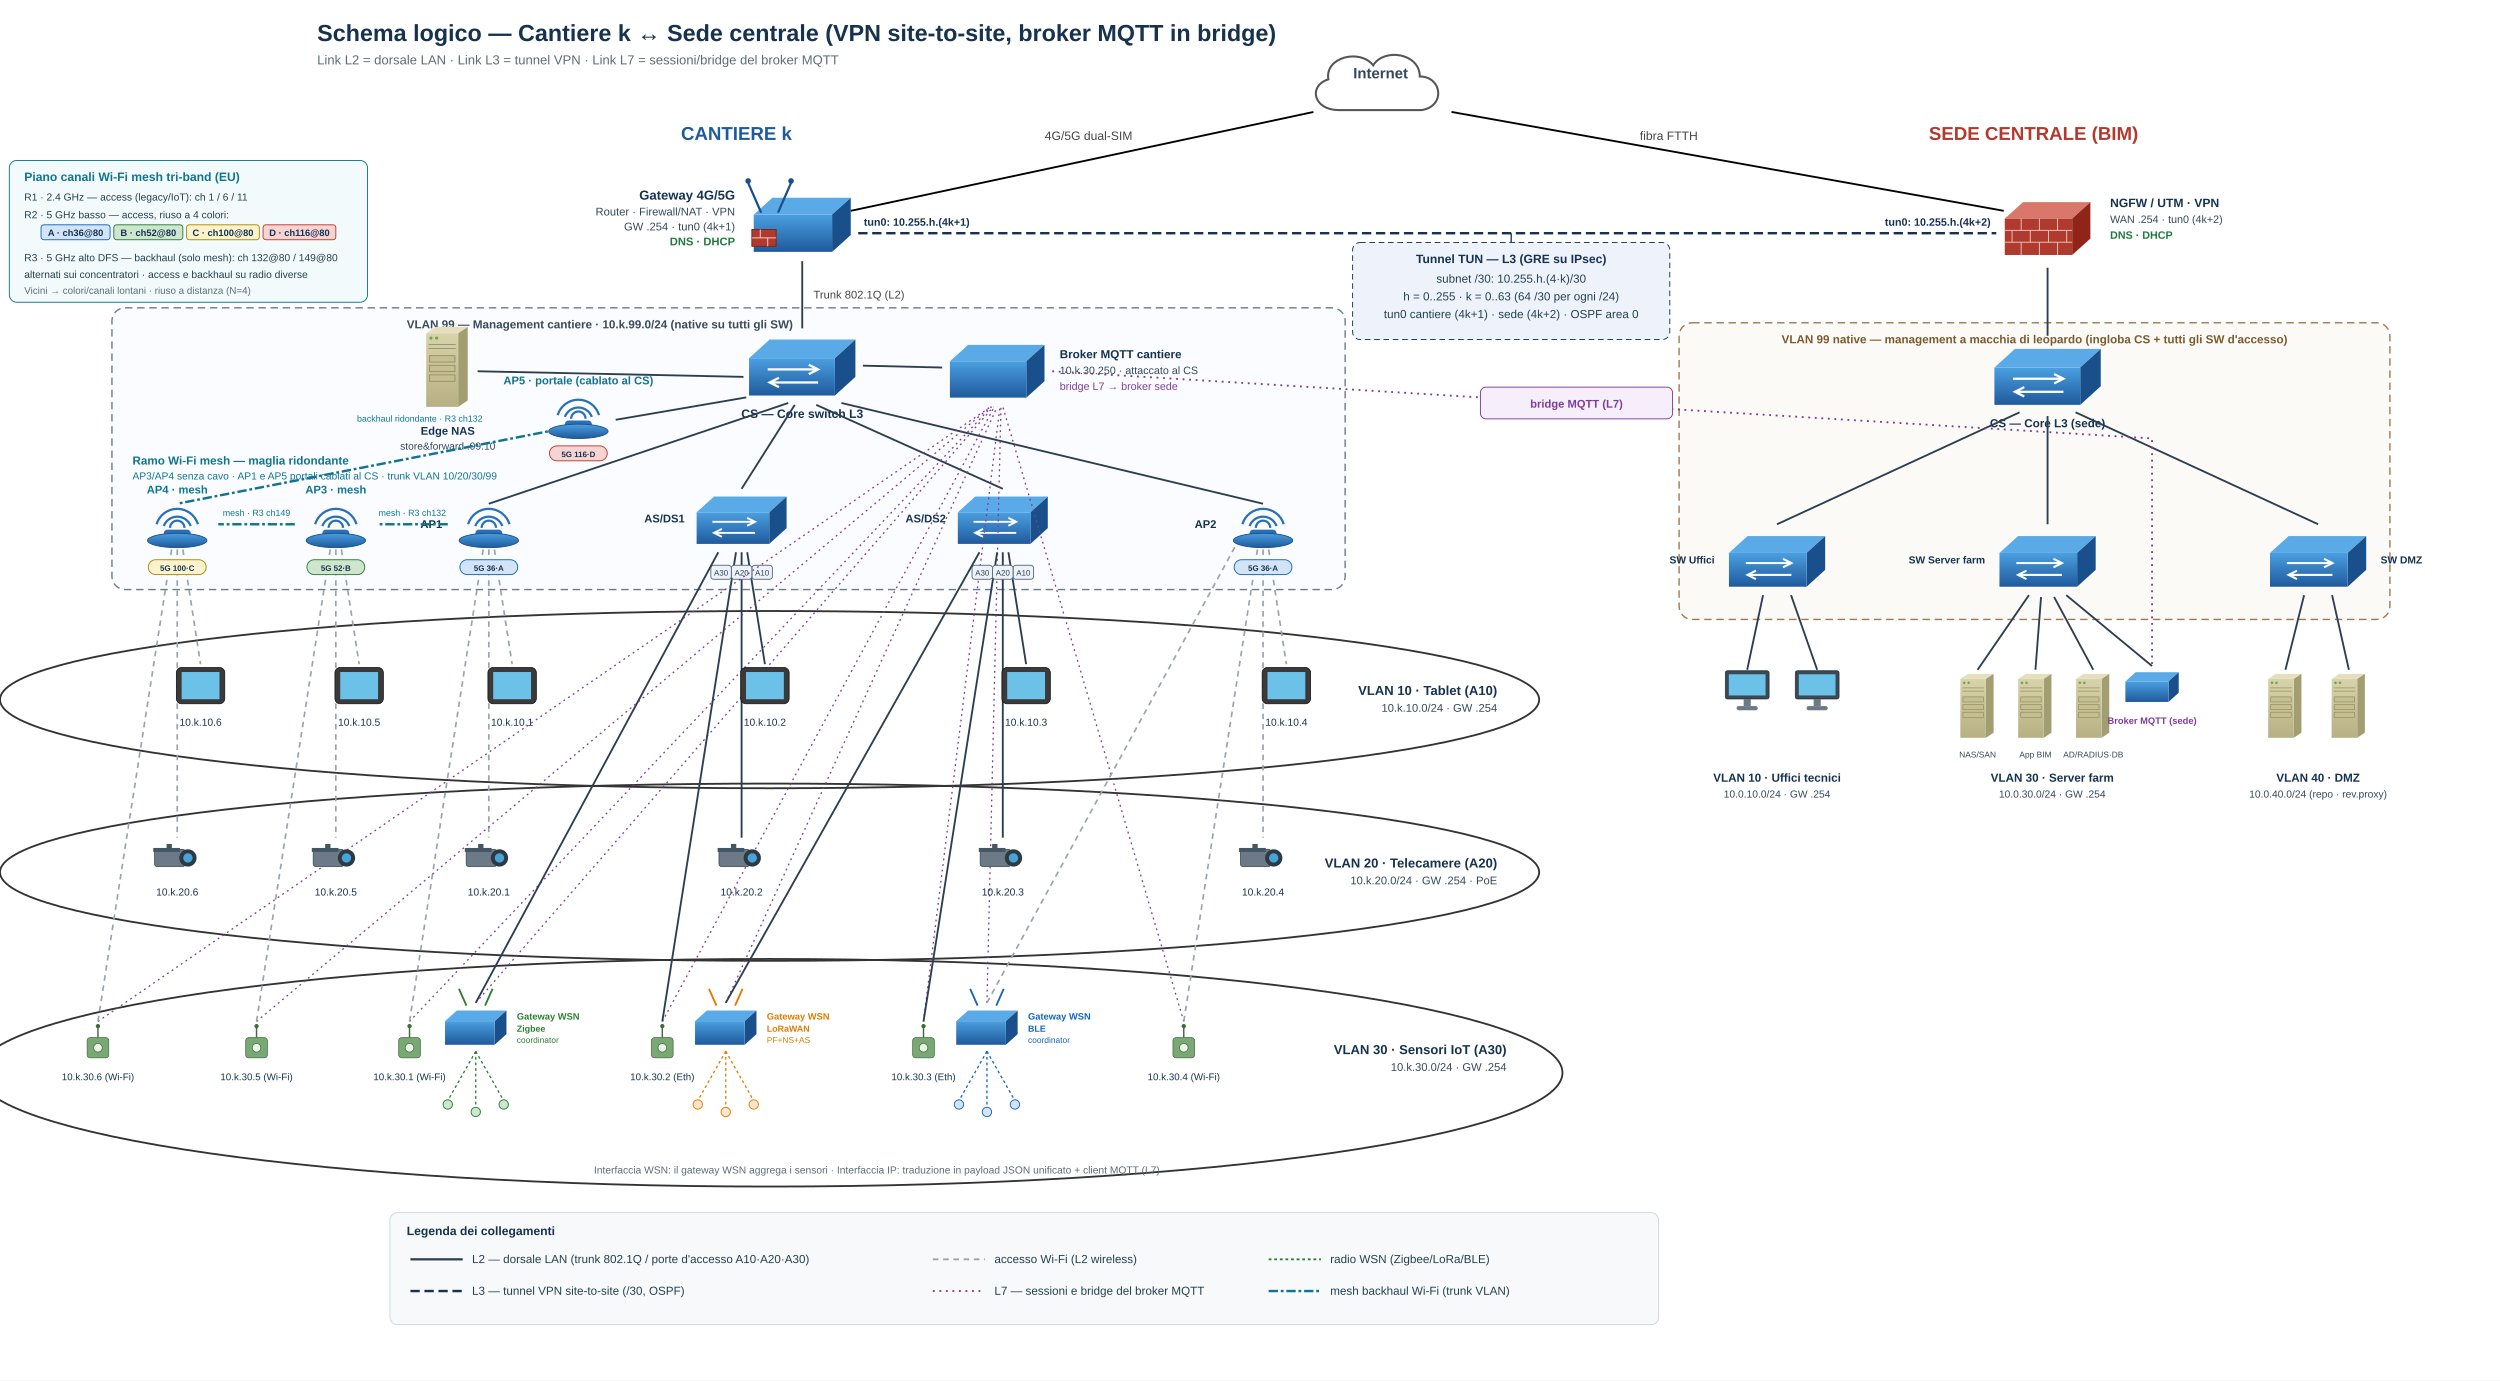
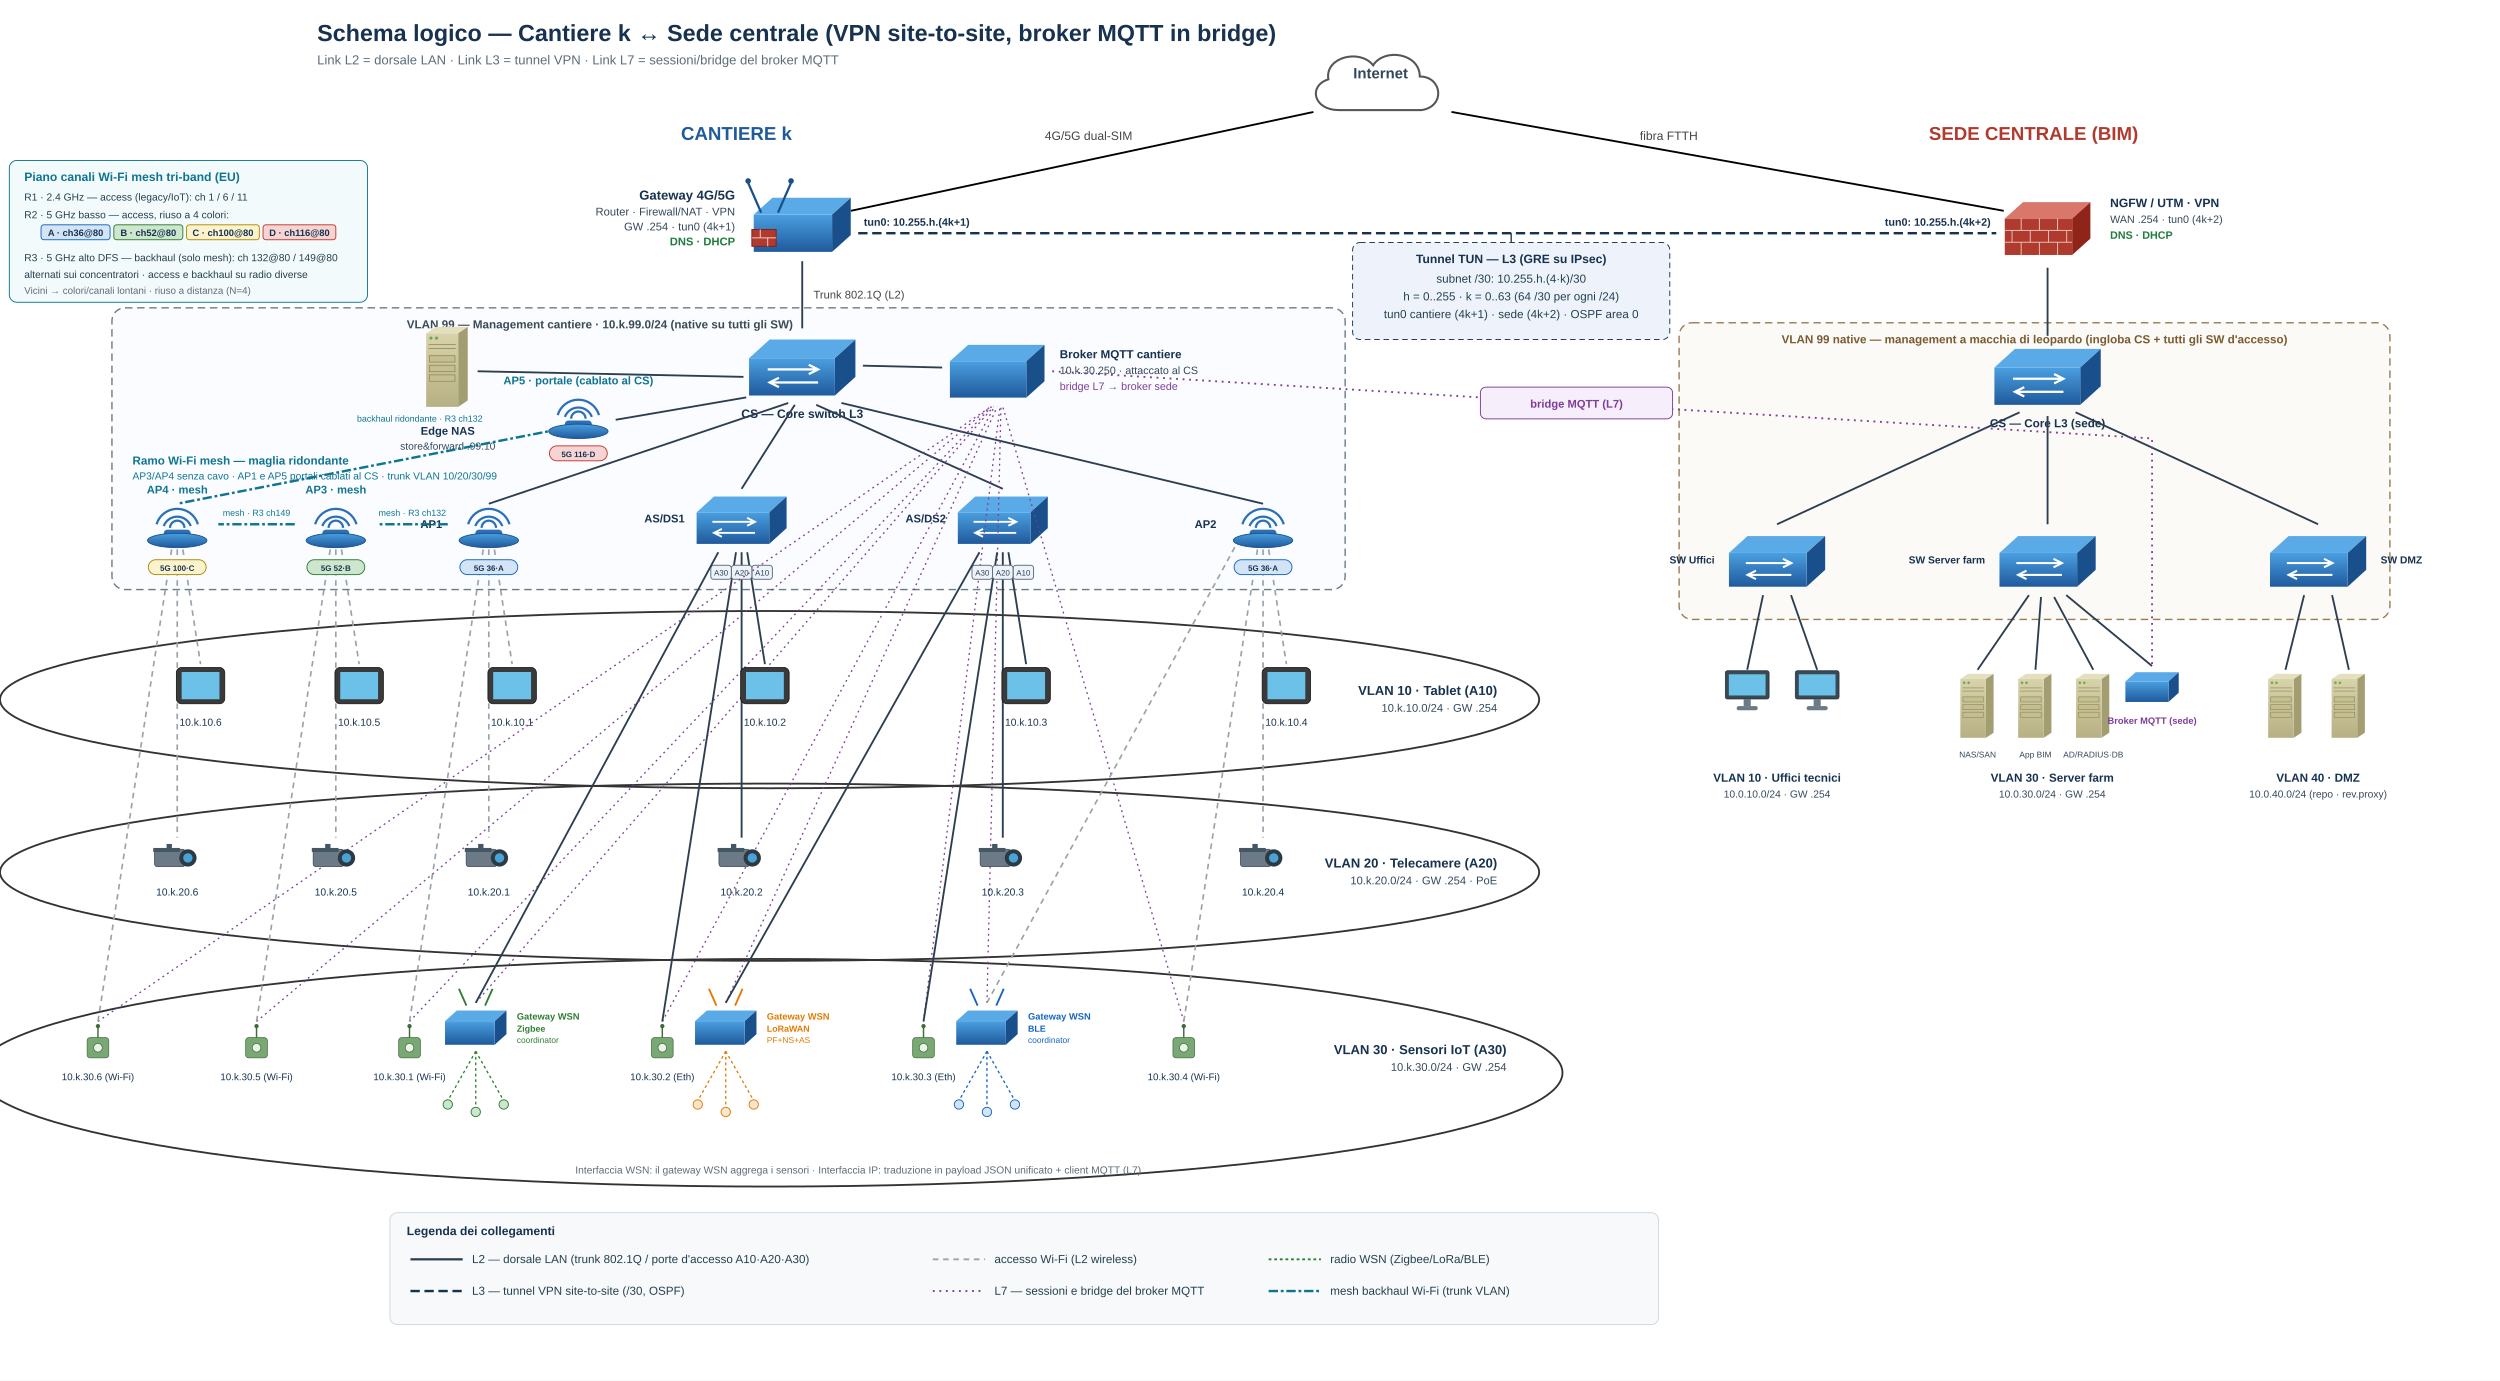
<svg xmlns="http://www.w3.org/2000/svg" viewBox="-300 0 2680 1480" font-family="'Segoe UI', Arial, sans-serif">
  <defs>
    <linearGradient id="gBlue" x1="0" y1="0" x2="0" y2="1">
      <stop offset="0" stop-color="#4a9fe0" />
      <stop offset="1" stop-color="#1f5a9c" />
    </linearGradient>
    <linearGradient id="gBeige" x1="0" y1="0" x2="0" y2="1">
      <stop offset="0" stop-color="#d8d3aa" />
      <stop offset="1" stop-color="#b6b083" />
    </linearGradient>
    <symbol id="sw" viewBox="0 0 130 84">
      <polygon points="8,34 30,14 122,14 100,34" fill="#5aaae8" />
      <polygon points="100,34 122,14 122,54 100,74" fill="#194f8a" />
      <rect x="8" y="34" width="92" height="40" fill="url(#gBlue)" />
      <path d="M28 46 H80 M72 41 L82 46 L72 51" stroke="#fff" stroke-width="2.4" fill="none" />
      <path d="M82 60 H30 M40 55 L30 60 L40 65" stroke="#fff" stroke-width="2.4" fill="none" />
    </symbol>
    <symbol id="box" viewBox="0 0 120 80">
      <polygon points="8,30 28,12 112,12 92,30" fill="#5aaae8" />
      <polygon points="92,30 112,12 112,52 92,70" fill="#194f8a" />
      <rect x="8" y="30" width="84" height="40" fill="url(#gBlue)" />
    </symbol>
    <symbol id="srv" viewBox="0 0 70 112">
      <polygon points="8,12 20,4 60,4 48,12" fill="#e4dfbf" />
      <polygon points="48,12 60,4 60,96 48,104" fill="#a39d72" />
      <rect x="8" y="12" width="40" height="92" fill="url(#gBeige)" />
      <circle cx="14" cy="18" r="2" fill="#6aa84f" />
      <circle cx="21" cy="18" r="2" fill="#6aa84f" />
      <line x1="11" y1="26" x2="45" y2="26" stroke="#8f8a5f" />
      <line x1="11" y1="31" x2="45" y2="31" stroke="#8f8a5f" />
      <rect x="12" y="40" width="32" height="8" fill="#c4be90" stroke="#8f8a5f" />
      <rect x="12" y="52" width="32" height="8" fill="#c4be90" stroke="#8f8a5f" />
      <rect x="12" y="64" width="32" height="8" fill="#c4be90" stroke="#8f8a5f" />
    </symbol>
    <symbol id="tab" viewBox="0 0 74 56">
      <rect x="5" y="4" width="64" height="48" rx="7" fill="#3a3a3a" stroke="#111" />
      <rect x="12" y="10" width="50" height="36" fill="#6cc1e8" />
    </symbol>
    <symbol id="cam" viewBox="0 0 84 56">
      <rect x="26" y="8" width="8" height="8" fill="#445663" />
      <rect x="8" y="16" width="46" height="26" rx="4" fill="#6b7a86" stroke="#2c3a44" />
      <rect x="6" y="14" width="40" height="6" fill="#445663" />
      <circle cx="58" cy="29" r="13" fill="#2c3a44" />
      <circle cx="58" cy="29" r="7" fill="#4aa3d6" />
    </symbol>
    <symbol id="sen" viewBox="0 0 44 56">
      <line x1="22" y1="22" x2="22" y2="7" stroke="#3f6b3a" stroke-width="2" />
      <circle cx="22" cy="6" r="3" fill="#3f6b3a" />
      <rect x="7" y="22" width="30" height="28" rx="4" fill="#7aa874" stroke="#3f6b3a" />
      <circle cx="22" cy="36" r="6" fill="#eaf3e7" stroke="#3f6b3a" />
    </symbol>
    <symbol id="ap" viewBox="0 0 90 56">
      <path d="M22 28 A24 24 0 0 1 68 28" stroke="#2b6fb5" stroke-width="2.5" fill="none" />
      <path d="M30 30 A16 16 0 0 1 60 30" stroke="#2b6fb5" stroke-width="2.5" fill="none" />
      <path d="M37 32 A8 8 0 0 1 53 32" stroke="#2b6fb5" stroke-width="2.5" fill="none" />
      <rect x="30" y="34" width="30" height="10" rx="4" fill="#2b6fb5" />
      <ellipse cx="45" cy="46" rx="33" ry="8" fill="url(#gBlue)" stroke="#194f8a" />
    </symbol>
    <symbol id="pc" viewBox="0 0 74 66">
      <rect x="6" y="4" width="62" height="40" rx="3" fill="#3a4a55" stroke="#1f2b33" />
      <rect x="11" y="9" width="52" height="30" fill="#6cc1e8" />
      <rect x="32" y="44" width="10" height="10" fill="#6b7a86" />
      <rect x="22" y="54" width="30" height="6" rx="3" fill="#6b7a86" />
    </symbol>
    <symbol id="fw" viewBox="0 0 110 84">
      <polygon points="8,30 28,12 102,12 82,30" fill="#d9776b" />
      <polygon points="82,30 102,12 102,52 82,70" fill="#8f2419" />
      <rect x="8" y="30" width="74" height="40" fill="#b03a2e" />
      <line x1="8" y1="43" x2="82" y2="43" stroke="#e8c9c2" />
      <line x1="8" y1="56" x2="82" y2="56" stroke="#e8c9c2" />
      <line x1="26" y1="30" x2="26" y2="43" stroke="#e8c9c2" />
      <line x1="46" y1="30" x2="46" y2="43" stroke="#e8c9c2" />
      <line x1="66" y1="30" x2="66" y2="43" stroke="#e8c9c2" />
      <line x1="16" y1="43" x2="16" y2="56" stroke="#e8c9c2" />
      <line x1="36" y1="43" x2="36" y2="56" stroke="#e8c9c2" />
      <line x1="56" y1="43" x2="56" y2="56" stroke="#e8c9c2" />
      <line x1="76" y1="43" x2="76" y2="56" stroke="#e8c9c2" />
      <line x1="26" y1="56" x2="26" y2="70" stroke="#e8c9c2" />
      <line x1="46" y1="56" x2="46" y2="70" stroke="#e8c9c2" />
      <line x1="66" y1="56" x2="66" y2="70" stroke="#e8c9c2" />
    </symbol>
    <symbol id="cloud" viewBox="0 0 200 120">
      <path d="M55 100 C28 100 22 74 44 67 C40 43 78 34 92 52 C104 33 142 39 142 64 C166 64 170 96 144 100 Z" fill="#fff" stroke="#555" stroke-width="2.2" />
    </symbol>
  </defs>
  <rect x="-300" y="0" width="2680" height="1480" fill="#ffffff" />
  <text x="40" y="44" font-size="25" font-weight="700" fill="#16324f">Schema logico — Cantiere k ↔ Sede centrale (VPN site-to-site, broker MQTT in bridge)</text>
  <text x="40" y="69" font-size="14" fill="#5b6b78">Link L2 = dorsale LAN · Link L3 = tunnel VPN · Link L7 = sessioni/bridge del broker MQTT</text>
  <text x="430" y="150" font-size="20" font-weight="700" fill="#1f5a9c">CANTIERE k</text>
  <text x="1880" y="150" font-size="20" font-weight="700" fill="#b03a2e" text-anchor="middle">SEDE CENTRALE (BIM)</text>
  <use href="#cloud" x="1080" y="18" width="200" height="120" />
  <text x="1180" y="84" font-size="16" font-weight="600" text-anchor="middle" fill="#33475a">Internet</text>
  <line x1="612" y1="226" x2="1108" y2="120" stroke="#000" stroke-width="2" />
  <text x="820" y="150" font-size="13" fill="#444">4G/5G dual-SIM</text>
  <line x1="1848" y1="226" x2="1256" y2="120" stroke="#000" stroke-width="2" />
  <text x="1520" y="150" font-size="13" text-anchor="end" fill="#444">fibra FTTH</text>
  <line x1="620" y1="250" x2="1840" y2="250" stroke="#16324f" stroke-width="2.6" stroke-dasharray="10 5" />
  <text x="626" y="242" font-size="11.5" font-weight="700" fill="#16324f">tun0: 10.255.h.(4k+1)</text>
  <text x="1834" y="242" font-size="11.5" font-weight="700" text-anchor="end" fill="#16324f">tun0: 10.255.h.(4k+2)</text>
  <line x1="1320" y1="250" x2="1320" y2="260" stroke="#16324f" stroke-width="1.4" />
  <rect x="1150" y="260" width="340" height="104" rx="8" fill="#eef3fb" stroke="#16324f" stroke-dasharray="6 4" />
  <text x="1320" y="282" font-size="13" font-weight="700" text-anchor="middle" fill="#16324f">Tunnel TUN — L3 (GRE su IPsec)</text>
  <text x="1320" y="303" font-size="12.5" text-anchor="middle" fill="#23404f">subnet /30: 10.255.h.(4·k)/30</text>
  <text x="1320" y="322" font-size="12.5" text-anchor="middle" fill="#23404f">h = 0..255 · k = 0..63  (64 /30 per ogni /24)</text>
  <text x="1320" y="341" font-size="12.5" text-anchor="middle" fill="#23404f">tun0 cantiere (4k+1) · sede (4k+2) · OSPF area 0</text>
  <rect x="-180" y="330" width="1322" height="302" rx="14" fill="#fafcff" stroke="#6a7b88" stroke-width="1.5" stroke-dasharray="8 5" />
  <text x="136" y="352" font-size="12.5" font-weight="700" fill="#3a4a56">VLAN 99 — Management cantiere · 10.k.99.0/24 (native su tutti gli SW)</text>
  <rect x="1500" y="346" width="762" height="318" rx="14" fill="#fbfaf7" stroke="#9a7b55" stroke-width="1.5" stroke-dasharray="8 5" />
  <text x="1881" y="368" font-size="12.5" font-weight="700" text-anchor="middle" fill="#7a5a2f">VLAN 99 native — management a macchia di leopardo (ingloba CS + tutti gli SW d'accesso)</text>
  <use href="#box" x="500" y="200" width="120" height="80" />
  <line x1="516" y1="228" x2="502" y2="196" stroke="#194f8a" stroke-width="2.4" />
  <circle cx="502" cy="194" r="3" fill="#194f8a" />
  <line x1="534" y1="228" x2="548" y2="196" stroke="#194f8a" stroke-width="2.4" />
  <circle cx="548" cy="194" r="3" fill="#194f8a" />
  <rect x="506" y="246" width="26" height="18" fill="#b03a2e" stroke="#7d1f17" />
  <line x1="506" y1="255" x2="532" y2="255" stroke="#f2d6cf" />
  <line x1="515" y1="246" x2="515" y2="255" stroke="#f2d6cf" />
  <line x1="523" y1="255" x2="523" y2="264" stroke="#f2d6cf" />
  <text x="488" y="214" font-size="14" font-weight="700" text-anchor="end" fill="#16324f">Gateway 4G/5G</text>
  <text x="488" y="231" font-size="12" text-anchor="end" fill="#33475a">Router · Firewall/NAT · VPN</text>
  <text x="488" y="247" font-size="12" text-anchor="end" fill="#33475a">GW .254 · tun0 (4k+1)</text>
  <text x="488" y="263" font-size="12" font-weight="700" text-anchor="end" fill="#1f7a3d">DNS · DHCP</text>
  <line x1="560" y1="280" x2="560" y2="352" stroke="#2c3e50" stroke-width="2" />
  <text x="572" y="320" font-size="12" fill="#444">Trunk 802.1Q (L2)</text>
  <use href="#sw" x="495" y="350" width="130" height="84" />
  <text x="560" y="448" font-size="13" font-weight="700" text-anchor="middle" fill="#16324f">CS — Core switch L3</text>
  <line x1="625" y1="392" x2="710" y2="394" stroke="#2c3e50" stroke-width="2" />
  <use href="#box" x="710" y="358" width="118" height="78" />
  <text x="836" y="384" font-size="12.5" font-weight="700" fill="#16324f">Broker MQTT cantiere</text>
  <text x="836" y="401" font-size="11.5" fill="#33475a">10.k.30.250 · attaccato al CS</text>
  <text x="836" y="418" font-size="11.5" fill="#7d3c98">bridge L7 → broker sede</text>
  <line x1="497" y1="404" x2="212" y2="398" stroke="#2c3e50" stroke-width="2" />
  <use href="#srv" x="150" y="346" width="60" height="98" />
  <text x="180" y="466" font-size="12" font-weight="700" text-anchor="middle" fill="#16324f">Edge NAS</text>
  <text x="180" y="482" font-size="11" text-anchor="middle" fill="#33475a">store&amp;forward .99.10</text>
  <g stroke="#2c3e50" stroke-width="2">
    <line x1="545" y1="432" x2="224" y2="540" />
    <line x1="552" y1="434" x2="495" y2="524" />
    <line x1="575" y1="434" x2="775" y2="524" />
    <line x1="602" y1="432" x2="1054" y2="540" />
  </g>
  <use href="#ap" x="180" y="535" width="88" height="54" />
  <text x="174" y="566" font-size="12" font-weight="700" text-anchor="end" fill="#16324f">AP1</text>
  <use href="#sw" x="440" y="520" width="110" height="72" />
  <text x="434" y="560" font-size="12" font-weight="700" text-anchor="end" fill="#16324f">AS/DS1</text>
  <use href="#sw" x="720" y="520" width="110" height="72" />
  <text x="714" y="560" font-size="12" font-weight="700" text-anchor="end" fill="#16324f">AS/DS2</text>
  <use href="#ap" x="1010" y="535" width="88" height="54" />
  <text x="1004" y="566" font-size="12" font-weight="700" text-anchor="end" fill="#16324f">AP2</text>
  <ellipse cx="525" cy="750" rx="825" ry="95" fill="none" stroke="#333" stroke-width="2" />
  <ellipse cx="525" cy="935" rx="825" ry="95" fill="none" stroke="#333" stroke-width="2" />
  <ellipse cx="525" cy="1150" rx="850" ry="122" fill="none" stroke="#333" stroke-width="2" />
  <g stroke="#7d3c98" stroke-width="1.4" stroke-dasharray="2 4">
    <line x1="139" y1="1095" x2="763" y2="436" />
    <line x1="410" y1="1095" x2="766" y2="436" />
    <line x1="690" y1="1095" x2="772" y2="436" />
    <line x1="969" y1="1095" x2="775" y2="436" />
    <line x1="210" y1="1075" x2="765" y2="436" />
    <line x1="478" y1="1075" x2="769" y2="436" />
    <line x1="758" y1="1075" x2="773" y2="436" />
  </g>
  <g stroke="#9aa3ab" stroke-width="1.8" stroke-dasharray="6 5">
    <line x1="230" y1="589" x2="249" y2="712" />
    <line x1="224" y1="589" x2="224" y2="898" />
    <line x1="218" y1="589" x2="139" y2="1095" />
    <line x1="1060" y1="589" x2="1079" y2="712" />
    <line x1="1054" y1="589" x2="1054" y2="898" />
    <line x1="1048" y1="589" x2="969" y2="1095" />
  </g>
  <g stroke="#2c3e50" stroke-width="2">
    <line x1="501" y1="592" x2="520" y2="712" />
    <line x1="495" y1="592" x2="495" y2="898" />
    <line x1="489" y1="592" x2="410" y2="1095" />
    <line x1="781" y1="592" x2="800" y2="712" />
    <line x1="775" y1="592" x2="775" y2="898" />
    <line x1="769" y1="592" x2="690" y2="1095" />
  </g>
  <g font-size="8.5" text-anchor="middle" fill="#2c3e50">
    <rect x="506" y="606" width="22" height="15" rx="3" fill="#eef3fb" stroke="#5a6b78" />
    <text x="517" y="617">A10</text>
    <rect x="484" y="606" width="22" height="15" rx="3" fill="#eef3fb" stroke="#5a6b78" />
    <text x="495" y="617">A20</text>
    <rect x="462" y="606" width="22" height="15" rx="3" fill="#eef3fb" stroke="#5a6b78" />
    <text x="473" y="617">A30</text>
    <rect x="786" y="606" width="22" height="15" rx="3" fill="#eef3fb" stroke="#5a6b78" />
    <text x="797" y="617">A10</text>
    <rect x="764" y="606" width="22" height="15" rx="3" fill="#eef3fb" stroke="#5a6b78" />
    <text x="775" y="617">A20</text>
    <rect x="742" y="606" width="22" height="15" rx="3" fill="#eef3fb" stroke="#5a6b78" />
    <text x="753" y="617">A30</text>
  </g>
  <line x1="210" y1="1075" x2="470" y2="592" stroke="#2c3e50" stroke-width="2" />
  <line x1="478" y1="1075" x2="750" y2="592" stroke="#2c3e50" stroke-width="2" />
  <line x1="758" y1="1075" x2="1024" y2="586" stroke="#9aa3ab" stroke-width="1.8" stroke-dasharray="6 5" />
  <use href="#tab" x="219" y="712" width="60" height="46" />
  <use href="#tab" x="490" y="712" width="60" height="46" />
  <use href="#tab" x="770" y="712" width="60" height="46" />
  <use href="#tab" x="1049" y="712" width="60" height="46" />
  <text x="249" y="778" font-size="11" text-anchor="middle" fill="#16324f">10.k.10.1</text>
  <text x="520" y="778" font-size="11" text-anchor="middle" fill="#16324f">10.k.10.2</text>
  <text x="800" y="778" font-size="11" text-anchor="middle" fill="#16324f">10.k.10.3</text>
  <text x="1079" y="778" font-size="11" text-anchor="middle" fill="#16324f">10.k.10.4</text>
  <text x="1305" y="745" font-size="14" font-weight="700" text-anchor="end" fill="#16324f">VLAN 10 · Tablet (A10)</text>
  <text x="1305" y="763" font-size="12" text-anchor="end" fill="#33475a">10.k.10.0/24 · GW .254</text>
  <use href="#cam" x="194" y="898" width="60" height="42" />
  <use href="#cam" x="465" y="898" width="60" height="42" />
  <use href="#cam" x="745" y="898" width="60" height="42" />
  <use href="#cam" x="1024" y="898" width="60" height="42" />
  <text x="224" y="960" font-size="11" text-anchor="middle" fill="#16324f">10.k.20.1</text>
  <text x="495" y="960" font-size="11" text-anchor="middle" fill="#16324f">10.k.20.2</text>
  <text x="775" y="960" font-size="11" text-anchor="middle" fill="#16324f">10.k.20.3</text>
  <text x="1054" y="960" font-size="11" text-anchor="middle" fill="#16324f">10.k.20.4</text>
  <text x="1305" y="930" font-size="14" font-weight="700" text-anchor="end" fill="#16324f">VLAN 20 · Telecamere (A20)</text>
  <text x="1305" y="948" font-size="12" text-anchor="end" fill="#33475a">10.k.20.0/24 · GW .254 · PoE</text>
  <use href="#sen" x="122" y="1095" width="34" height="44" />
  <use href="#sen" x="393" y="1095" width="34" height="44" />
  <use href="#sen" x="673" y="1095" width="34" height="44" />
  <use href="#sen" x="952" y="1095" width="34" height="44" />
  <text x="139" y="1158" font-size="10.5" text-anchor="middle" fill="#16324f">10.k.30.1 (Wi-Fi)</text>
  <text x="410" y="1158" font-size="10.5" text-anchor="middle" fill="#16324f">10.k.30.2 (Eth)</text>
  <text x="690" y="1158" font-size="10.5" text-anchor="middle" fill="#16324f">10.k.30.3 (Eth)</text>
  <text x="969" y="1158" font-size="10.5" text-anchor="middle" fill="#16324f">10.k.30.4 (Wi-Fi)</text>
  <text x="1315" y="1130" font-size="14" font-weight="700" text-anchor="end" fill="#16324f">VLAN 30 · Sensori IoT (A30)</text>
  <text x="1315" y="1148" font-size="12" text-anchor="end" fill="#33475a">10.k.30.0/24 · GW .254</text>
  <use href="#box" x="172" y="1075" width="76" height="52" />
  <line x1="200" y1="1078" x2="192" y2="1060" stroke="#2e7d32" stroke-width="2" />
  <line x1="220" y1="1078" x2="228" y2="1060" stroke="#2e7d32" stroke-width="2" />
  <text x="254" y="1093" font-size="10" font-weight="700" fill="#2e7d32">Gateway WSN</text>
  <text x="254" y="1106" font-size="9.5" font-weight="700" fill="#2e7d32">Zigbee</text>
  <text x="254" y="1118" font-size="9" fill="#2e7d32">coordinator</text>
  <g stroke="#2e7d32" stroke-width="1.4" stroke-dasharray="3 3">
    <line x1="210" y1="1127" x2="180" y2="1180" />
    <line x1="210" y1="1127" x2="210" y2="1188" />
    <line x1="210" y1="1127" x2="240" y2="1180" />
  </g>
  <circle cx="180" cy="1184" r="5" fill="#cde6cd" stroke="#2e7d32" />
  <circle cx="210" cy="1192" r="5" fill="#cde6cd" stroke="#2e7d32" />
  <circle cx="240" cy="1184" r="5" fill="#cde6cd" stroke="#2e7d32" />
  <use href="#box" x="440" y="1075" width="76" height="52" />
  <line x1="468" y1="1078" x2="460" y2="1060" stroke="#e07b00" stroke-width="2" />
  <line x1="488" y1="1078" x2="496" y2="1060" stroke="#e07b00" stroke-width="2" />
  <text x="522" y="1093" font-size="10" font-weight="700" fill="#e07b00">Gateway WSN</text>
  <text x="522" y="1106" font-size="9.5" font-weight="700" fill="#e07b00">LoRaWAN</text>
  <text x="522" y="1118" font-size="9" fill="#e07b00">PF+NS+AS</text>
  <g stroke="#e07b00" stroke-width="1.4" stroke-dasharray="3 3">
    <line x1="478" y1="1127" x2="448" y2="1180" />
    <line x1="478" y1="1127" x2="478" y2="1188" />
    <line x1="478" y1="1127" x2="508" y2="1180" />
  </g>
  <circle cx="448" cy="1184" r="5" fill="#fbe6cd" stroke="#e07b00" />
  <circle cx="478" cy="1192" r="5" fill="#fbe6cd" stroke="#e07b00" />
  <circle cx="508" cy="1184" r="5" fill="#fbe6cd" stroke="#e07b00" />
  <use href="#box" x="720" y="1075" width="76" height="52" />
  <line x1="748" y1="1078" x2="740" y2="1060" stroke="#1565c0" stroke-width="2" />
  <line x1="768" y1="1078" x2="776" y2="1060" stroke="#1565c0" stroke-width="2" />
  <text x="802" y="1093" font-size="10" font-weight="700" fill="#1565c0">Gateway WSN</text>
  <text x="802" y="1106" font-size="9.5" font-weight="700" fill="#1565c0">BLE</text>
  <text x="802" y="1118" font-size="9" fill="#1565c0">coordinator</text>
  <g stroke="#1565c0" stroke-width="1.4" stroke-dasharray="3 3">
    <line x1="758" y1="1127" x2="728" y2="1180" />
    <line x1="758" y1="1127" x2="758" y2="1188" />
    <line x1="758" y1="1127" x2="788" y2="1180" />
  </g>
  <circle cx="728" cy="1184" r="5" fill="#d4e4f7" stroke="#1565c0" />
  <circle cx="758" cy="1192" r="5" fill="#d4e4f7" stroke="#1565c0" />
  <circle cx="788" cy="1184" r="5" fill="#d4e4f7" stroke="#1565c0" />
-   <text x="640" y="1258" font-size="11" text-anchor="middle" fill="#5b6b78">Interfaccia WSN: il gateway WSN aggrega i sensori · Interfaccia IP: traduzione in payload JSON unificato + client MQTT (L7)</text>
+   <text x="620" y="1258" font-size="11" text-anchor="middle" fill="#5b6b78">Interfaccia WSN: il gateway WSN aggrega i sensori · Interfaccia IP: traduzione in payload JSON unificato + client MQTT (L7)</text>
  <text x="-158" y="498" font-size="12.5" font-weight="700" fill="#0e7490">Ramo Wi-Fi mesh — maglia ridondante</text>
  <text x="-158" y="514" font-size="11" fill="#0e7490">AP3/AP4 senza cavo · AP1 e AP5 portali cablati al CS · trunk VLAN 10/20/30/99</text>
  <g stroke="#0e7490" stroke-width="2.6" stroke-dasharray="10 3 3 3">
    <line x1="180" y1="562" x2="104" y2="562" />
    <line x1="16" y1="562" x2="-66" y2="562" />
  </g>
  <text x="142" y="553" font-size="9.5" text-anchor="middle" fill="#0e7490">mesh · R3 ch132</text>
  <text x="-25" y="553" font-size="9.5" text-anchor="middle" fill="#0e7490">mesh · R3 ch149</text>
  <use href="#ap" x="16" y="535" width="88" height="54" />
  <text x="60" y="529" font-size="12" font-weight="700" text-anchor="middle" fill="#0e7490">AP3 · mesh</text>
  <use href="#ap" x="-154" y="535" width="88" height="54" />
  <text x="-110" y="529" font-size="12" font-weight="700" text-anchor="middle" fill="#0e7490">AP4 · mesh</text>
  <line x1="500" y1="426" x2="360" y2="450" stroke="#2c3e50" stroke-width="2" />
  <line x1="300" y1="460" x2="-110" y2="540" stroke="#0e7490" stroke-width="2.6" stroke-dasharray="10 3 3 3" />
  <text x="150" y="452" font-size="9.5" text-anchor="middle" fill="#0e7490">backhaul ridondante · R3 ch132</text>
  <use href="#ap" x="276" y="418" width="88" height="54" />
  <text x="320" y="412" font-size="12" font-weight="700" text-anchor="middle" fill="#0e7490">AP5 · portale (cablato al CS)</text>
  <g stroke="#7d3c98" stroke-width="1.4" stroke-dasharray="2 4">
    <line x1="-25" y1="1095" x2="762" y2="436" />
    <line x1="-195" y1="1095" x2="762" y2="436" />
  </g>
  <g stroke="#9aa3ab" stroke-width="1.8" stroke-dasharray="6 5">
    <line x1="66" y1="589" x2="85" y2="712" />
    <line x1="60" y1="589" x2="60" y2="898" />
    <line x1="54" y1="589" x2="-25" y2="1095" />
    <line x1="-104" y1="589" x2="-85" y2="712" />
    <line x1="-110" y1="589" x2="-110" y2="898" />
    <line x1="-116" y1="589" x2="-195" y2="1095" />
  </g>
  <use href="#tab" x="55" y="712" width="60" height="46" />
  <use href="#cam" x="30" y="898" width="60" height="42" />
  <use href="#sen" x="-42" y="1095" width="34" height="44" />
  <use href="#tab" x="-115" y="712" width="60" height="46" />
  <use href="#cam" x="-140" y="898" width="60" height="42" />
  <use href="#sen" x="-212" y="1095" width="34" height="44" />
  <text x="85" y="778" font-size="11" text-anchor="middle" fill="#16324f">10.k.10.5</text>
  <text x="-85" y="778" font-size="11" text-anchor="middle" fill="#16324f">10.k.10.6</text>
  <text x="60" y="960" font-size="11" text-anchor="middle" fill="#16324f">10.k.20.5</text>
  <text x="-110" y="960" font-size="11" text-anchor="middle" fill="#16324f">10.k.20.6</text>
  <text x="-25" y="1158" font-size="10.5" text-anchor="middle" fill="#16324f">10.k.30.5 (Wi-Fi)</text>
  <text x="-195" y="1158" font-size="10.5" text-anchor="middle" fill="#16324f">10.k.30.6 (Wi-Fi)</text>
  <g font-size="8.5" text-anchor="middle" font-weight="700" fill="#16324f">
    <rect x="193" y="600" width="62" height="16" rx="8" fill="#d4e4f7" stroke="#1565c0" />
    <text x="224" y="612">5G 36·A</text>
    <rect x="29" y="600" width="62" height="16" rx="8" fill="#cde6cd" stroke="#2e7d32" />
    <text x="60" y="612">5G 52·B</text>
    <rect x="-141" y="600" width="62" height="16" rx="8" fill="#fbf3cd" stroke="#b08900" />
    <text x="-110" y="612">5G 100·C</text>
    <rect x="1023" y="600" width="62" height="16" rx="8" fill="#d4e4f7" stroke="#1565c0" />
    <text x="1054" y="612">5G 36·A</text>
    <rect x="289" y="478" width="62" height="16" rx="8" fill="#f7d4d4" stroke="#c0392b" />
    <text x="320" y="490">5G 116·D</text>
  </g>
  <rect x="-290" y="172" width="384" height="152" rx="8" fill="#f3fafb" stroke="#0e7490" />
  <text x="-274" y="194" font-size="13" font-weight="700" fill="#0e7490">Piano canali Wi-Fi mesh tri-band (EU)</text>
  <text x="-274" y="215" font-size="11" fill="#23404f">R1 · 2.4 GHz — access (legacy/IoT): ch 1 / 6 / 11</text>
  <text x="-274" y="234" font-size="11" fill="#23404f">R2 · 5 GHz basso — access, riuso a 4 colori:</text>
  <g font-size="10" font-weight="700" fill="#16324f">
    <rect x="-256" y="241" width="74" height="16" rx="3" fill="#d4e4f7" stroke="#1565c0" />
    <text x="-219" y="253" text-anchor="middle">A · ch36@80</text>
    <rect x="-178" y="241" width="74" height="16" rx="3" fill="#cde6cd" stroke="#2e7d32" />
    <text x="-141" y="253" text-anchor="middle">B · ch52@80</text>
    <rect x="-100" y="241" width="78" height="16" rx="3" fill="#fbf3cd" stroke="#b08900" />
    <text x="-61" y="253" text-anchor="middle">C · ch100@80</text>
    <rect x="-18" y="241" width="78" height="16" rx="3" fill="#f7d4d4" stroke="#c0392b" />
    <text x="21" y="253" text-anchor="middle">D · ch116@80</text>
  </g>
  <text x="-274" y="280" font-size="11" fill="#23404f">R3 · 5 GHz alto DFS — backhaul (solo mesh): ch 132@80 / 149@80</text>
  <text x="-274" y="298" font-size="11" fill="#23404f">alternati sui concentratori · access e backhaul su radio diverse</text>
  <text x="-274" y="315" font-size="10.5" fill="#5b6b78">Vicini → colori/canali lontani · riuso a distanza (N=4)</text>
  <use href="#fw" x="1840" y="205" width="110" height="82" />
  <text x="1962" y="222" font-size="13" font-weight="700" fill="#16324f">NGFW / UTM · VPN</text>
  <text x="1962" y="239" font-size="11.5" fill="#33475a">WAN .254 · tun0 (4k+2)</text>
  <text x="1962" y="256" font-size="11.5" font-weight="700" fill="#1f7a3d">DNS · DHCP</text>
  <line x1="1895" y1="287" x2="1895" y2="360" stroke="#2c3e50" stroke-width="2" />
  <use href="#sw" x="1830" y="360" width="130" height="84" />
  <text x="1895" y="458" font-size="12.5" font-weight="700" text-anchor="middle" fill="#16324f">CS — Core L3 (sede)</text>
  <g stroke="#2c3e50" stroke-width="2">
    <line x1="1865" y1="442" x2="1605" y2="562" />
    <line x1="1895" y1="446" x2="1895" y2="562" />
    <line x1="1925" y1="442" x2="2185" y2="562" />
  </g>
  <use href="#sw" x="1545" y="562" width="120" height="76" />
  <text x="1538" y="604" font-size="11" font-weight="700" text-anchor="end" fill="#16324f">SW Uffici</text>
  <use href="#sw" x="1835" y="562" width="120" height="76" />
  <text x="1828" y="604" font-size="11" font-weight="700" text-anchor="end" fill="#16324f">SW Server farm</text>
  <use href="#sw" x="2125" y="562" width="120" height="76" />
  <text x="2252" y="604" font-size="11" font-weight="700" text-anchor="start" fill="#16324f">SW DMZ</text>
  <g stroke="#2c3e50" stroke-width="2">
    <line x1="1590" y1="638" x2="1573" y2="718" />
    <line x1="1620" y1="638" x2="1648" y2="718" />
    <line x1="1875" y1="638" x2="1820" y2="718" />
    <line x1="1888" y1="640" x2="1882" y2="718" />
    <line x1="1902" y1="640" x2="1944" y2="718" />
    <line x1="1915" y1="638" x2="2007" y2="714" />
    <line x1="2170" y1="638" x2="2150" y2="718" />
    <line x1="2200" y1="638" x2="2218" y2="718" />
  </g>
  <use href="#pc" x="1545" y="716" width="56" height="50" />
  <use href="#pc" x="1620" y="716" width="56" height="50" />
  <use href="#srv" x="1796" y="716" width="48" height="84" />
  <use href="#srv" x="1858" y="716" width="48" height="84" />
  <use href="#srv" x="1920" y="716" width="48" height="84" />
  <use href="#box" x="1974" y="712" width="66" height="48" />
  <use href="#srv" x="2126" y="716" width="48" height="84" />
  <use href="#srv" x="2194" y="716" width="48" height="84" />
  <text x="2007" y="776" font-size="10" text-anchor="middle" font-weight="700" fill="#7d3c98">Broker MQTT (sede)</text>
  <text x="1820" y="812" font-size="9" text-anchor="middle" fill="#33475a">NAS/SAN</text>
  <text x="1882" y="812" font-size="9" text-anchor="middle" fill="#33475a">App BIM</text>
  <text x="1944" y="812" font-size="9" text-anchor="middle" fill="#33475a">AD/RADIUS·DB</text>
  <text x="1605" y="838" font-size="12.5" font-weight="700" text-anchor="middle" fill="#16324f">VLAN 10 · Uffici tecnici</text>
  <text x="1605" y="855" font-size="11" text-anchor="middle" fill="#33475a">10.0.10.0/24 · GW .254</text>
  <text x="1900" y="838" font-size="12.5" font-weight="700" text-anchor="middle" fill="#16324f">VLAN 30 · Server farm</text>
  <text x="1900" y="855" font-size="11" text-anchor="middle" fill="#33475a">10.0.30.0/24 · GW .254</text>
  <text x="2185" y="838" font-size="12.5" font-weight="700" text-anchor="middle" fill="#16324f">VLAN 40 · DMZ</text>
  <text x="2185" y="855" font-size="11" text-anchor="middle" fill="#33475a">10.0.40.0/24 (repo · rev.proxy)</text>
  <polyline points="828,398 2007,470 2007,712" fill="none" stroke="#7d3c98" stroke-width="2" stroke-dasharray="2 5" />
  <rect x="1287" y="415" width="206" height="34" rx="6" fill="#f6eefb" stroke="#7d3c98" />
  <text x="1390" y="437" font-size="12" font-weight="700" text-anchor="middle" fill="#7d3c98">bridge MQTT (L7)</text>
  <rect x="118" y="1300" width="1360" height="120" rx="8" fill="#f7f9fb" stroke="#ccd6de" />
  <text x="136" y="1324" font-size="13" font-weight="700" fill="#16324f">Legenda dei collegamenti</text>
  <line x1="140" y1="1350" x2="196" y2="1350" stroke="#2c3e50" stroke-width="2.4" />
  <text x="206" y="1354" font-size="12.5" fill="#23404f">L2 — dorsale LAN (trunk 802.1Q / porte d'accesso A10·A20·A30)</text>
  <line x1="700" y1="1350" x2="756" y2="1350" stroke="#9aa3ab" stroke-width="2" stroke-dasharray="6 5" />
  <text x="766" y="1354" font-size="12.5" fill="#23404f">accesso Wi-Fi (L2 wireless)</text>
  <line x1="1060" y1="1350" x2="1116" y2="1350" stroke="#2e7d32" stroke-width="2" stroke-dasharray="3 3" />
  <text x="1126" y="1354" font-size="12.5" fill="#23404f">radio WSN (Zigbee/LoRa/BLE)</text>
  <line x1="140" y1="1384" x2="196" y2="1384" stroke="#16324f" stroke-width="2.6" stroke-dasharray="10 5" />
  <text x="206" y="1388" font-size="12.5" fill="#23404f">L3 — tunnel VPN site-to-site (/30, OSPF)</text>
  <line x1="700" y1="1384" x2="756" y2="1384" stroke="#7d3c98" stroke-width="2" stroke-dasharray="2 5" />
  <text x="766" y="1388" font-size="12.5" fill="#23404f">L7 — sessioni e bridge del broker MQTT</text>
  <line x1="1060" y1="1384" x2="1116" y2="1384" stroke="#0e7490" stroke-width="2.6" stroke-dasharray="10 3 3 3" />
  <text x="1126" y="1388" font-size="12.5" fill="#23404f">mesh backhaul Wi-Fi (trunk VLAN)</text>
</svg>
